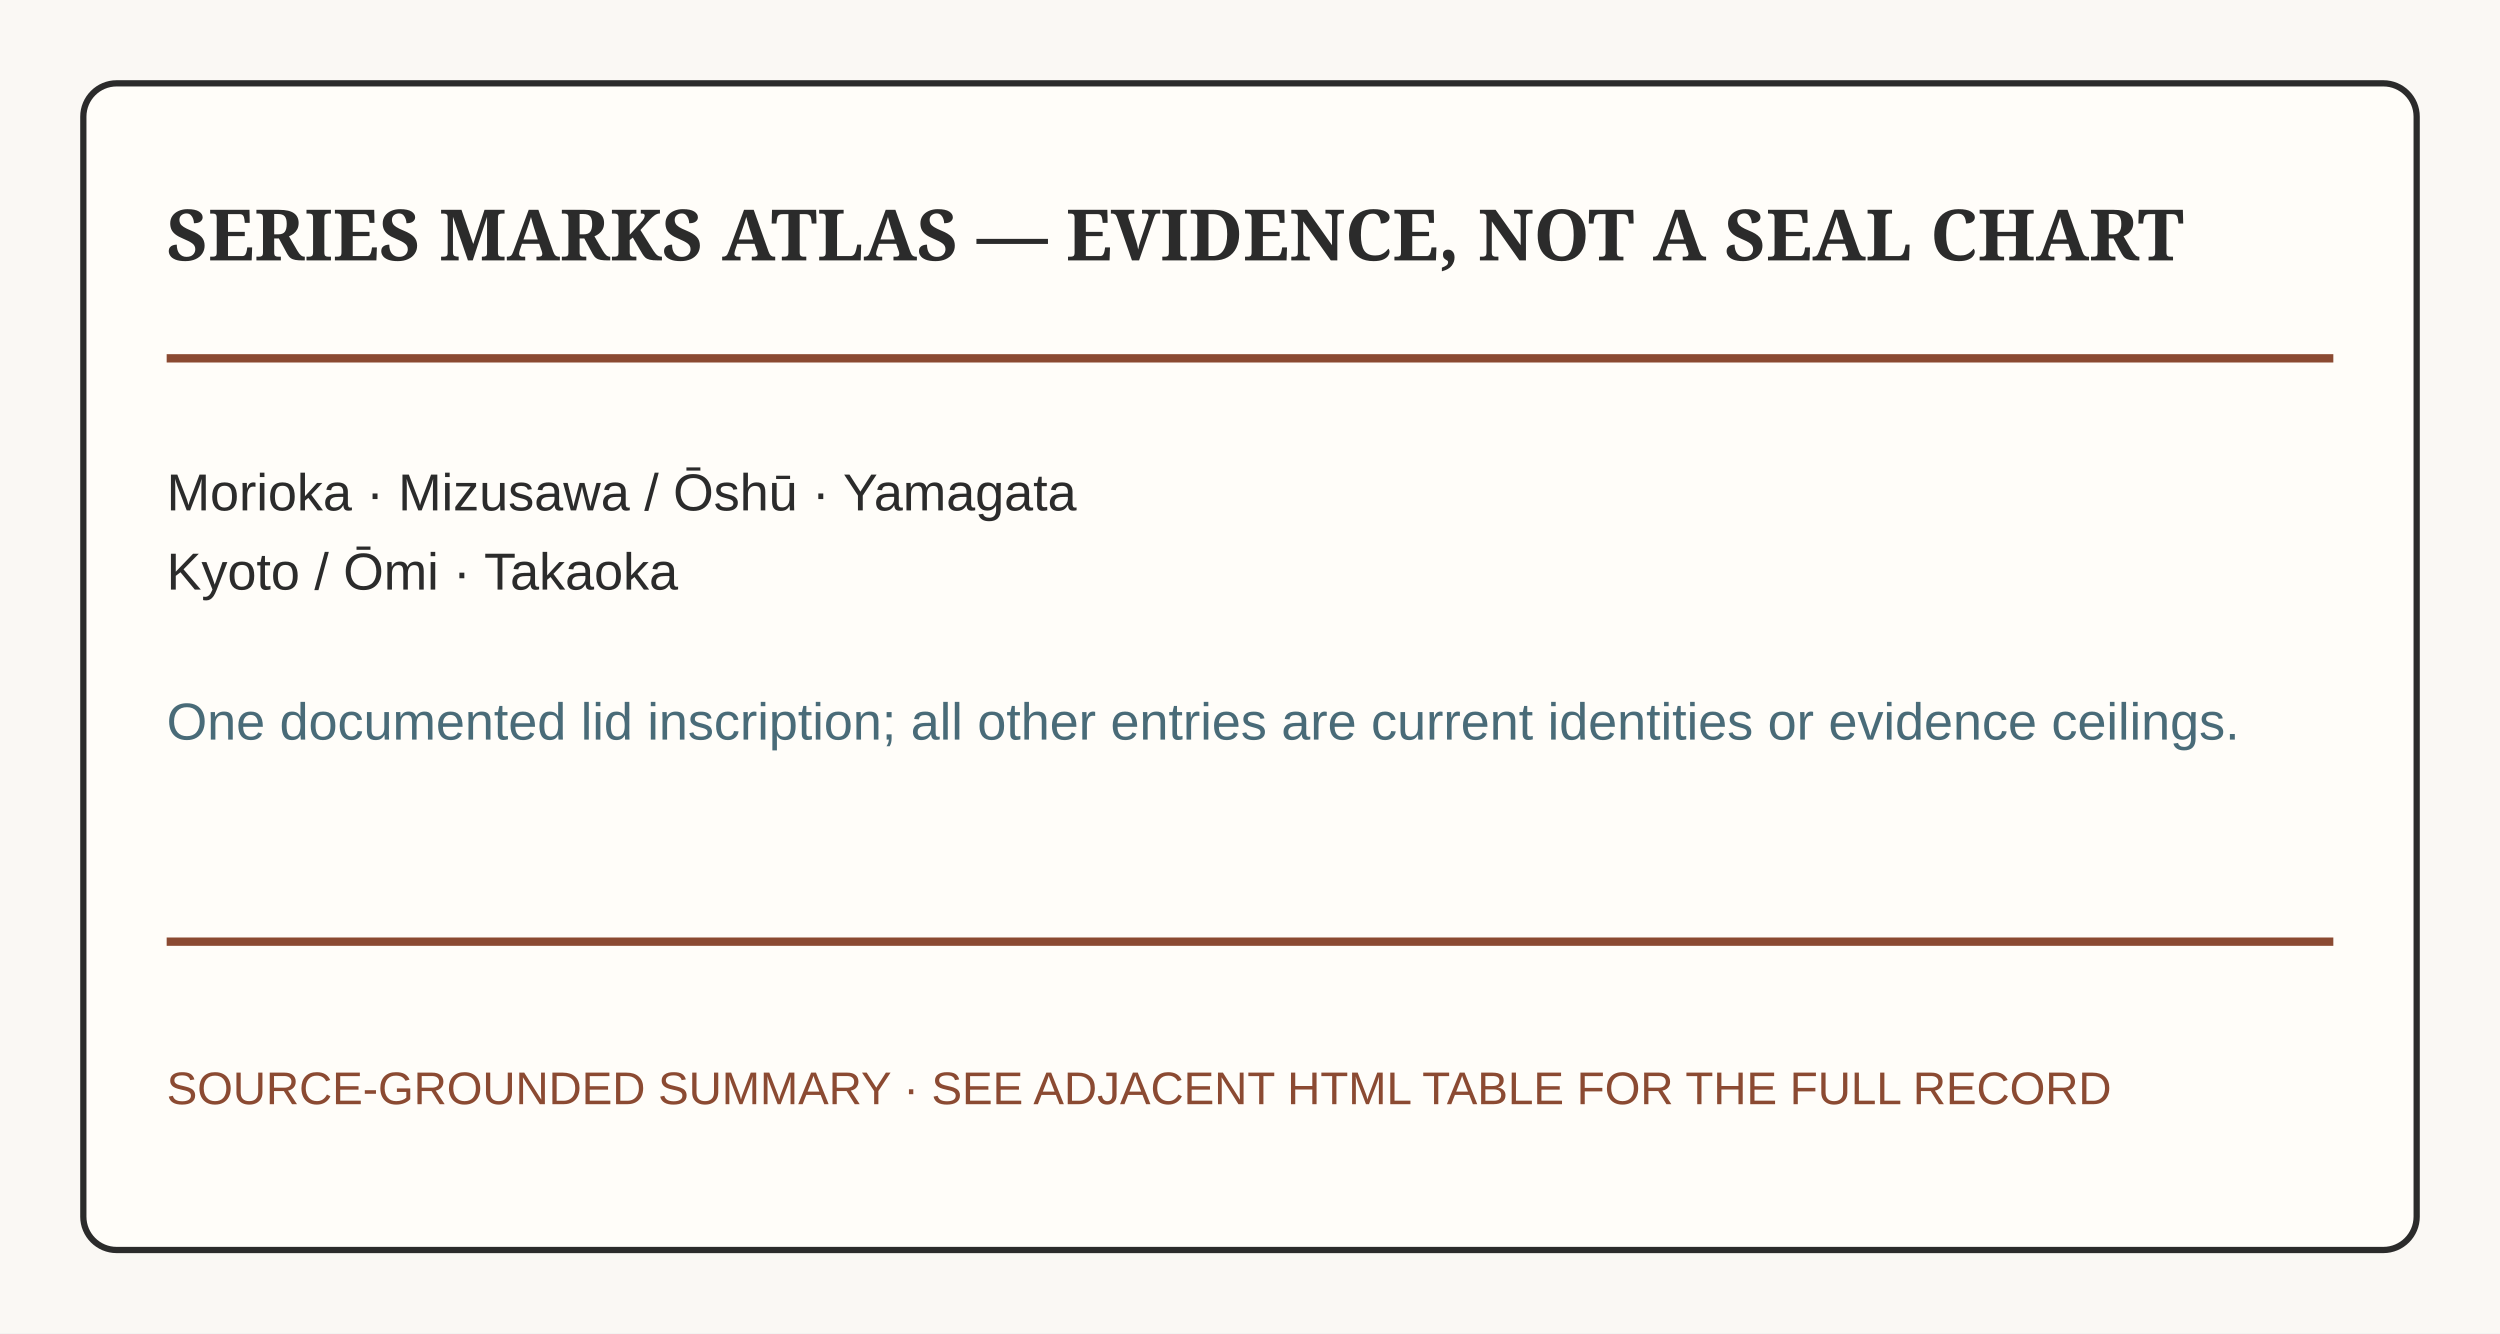
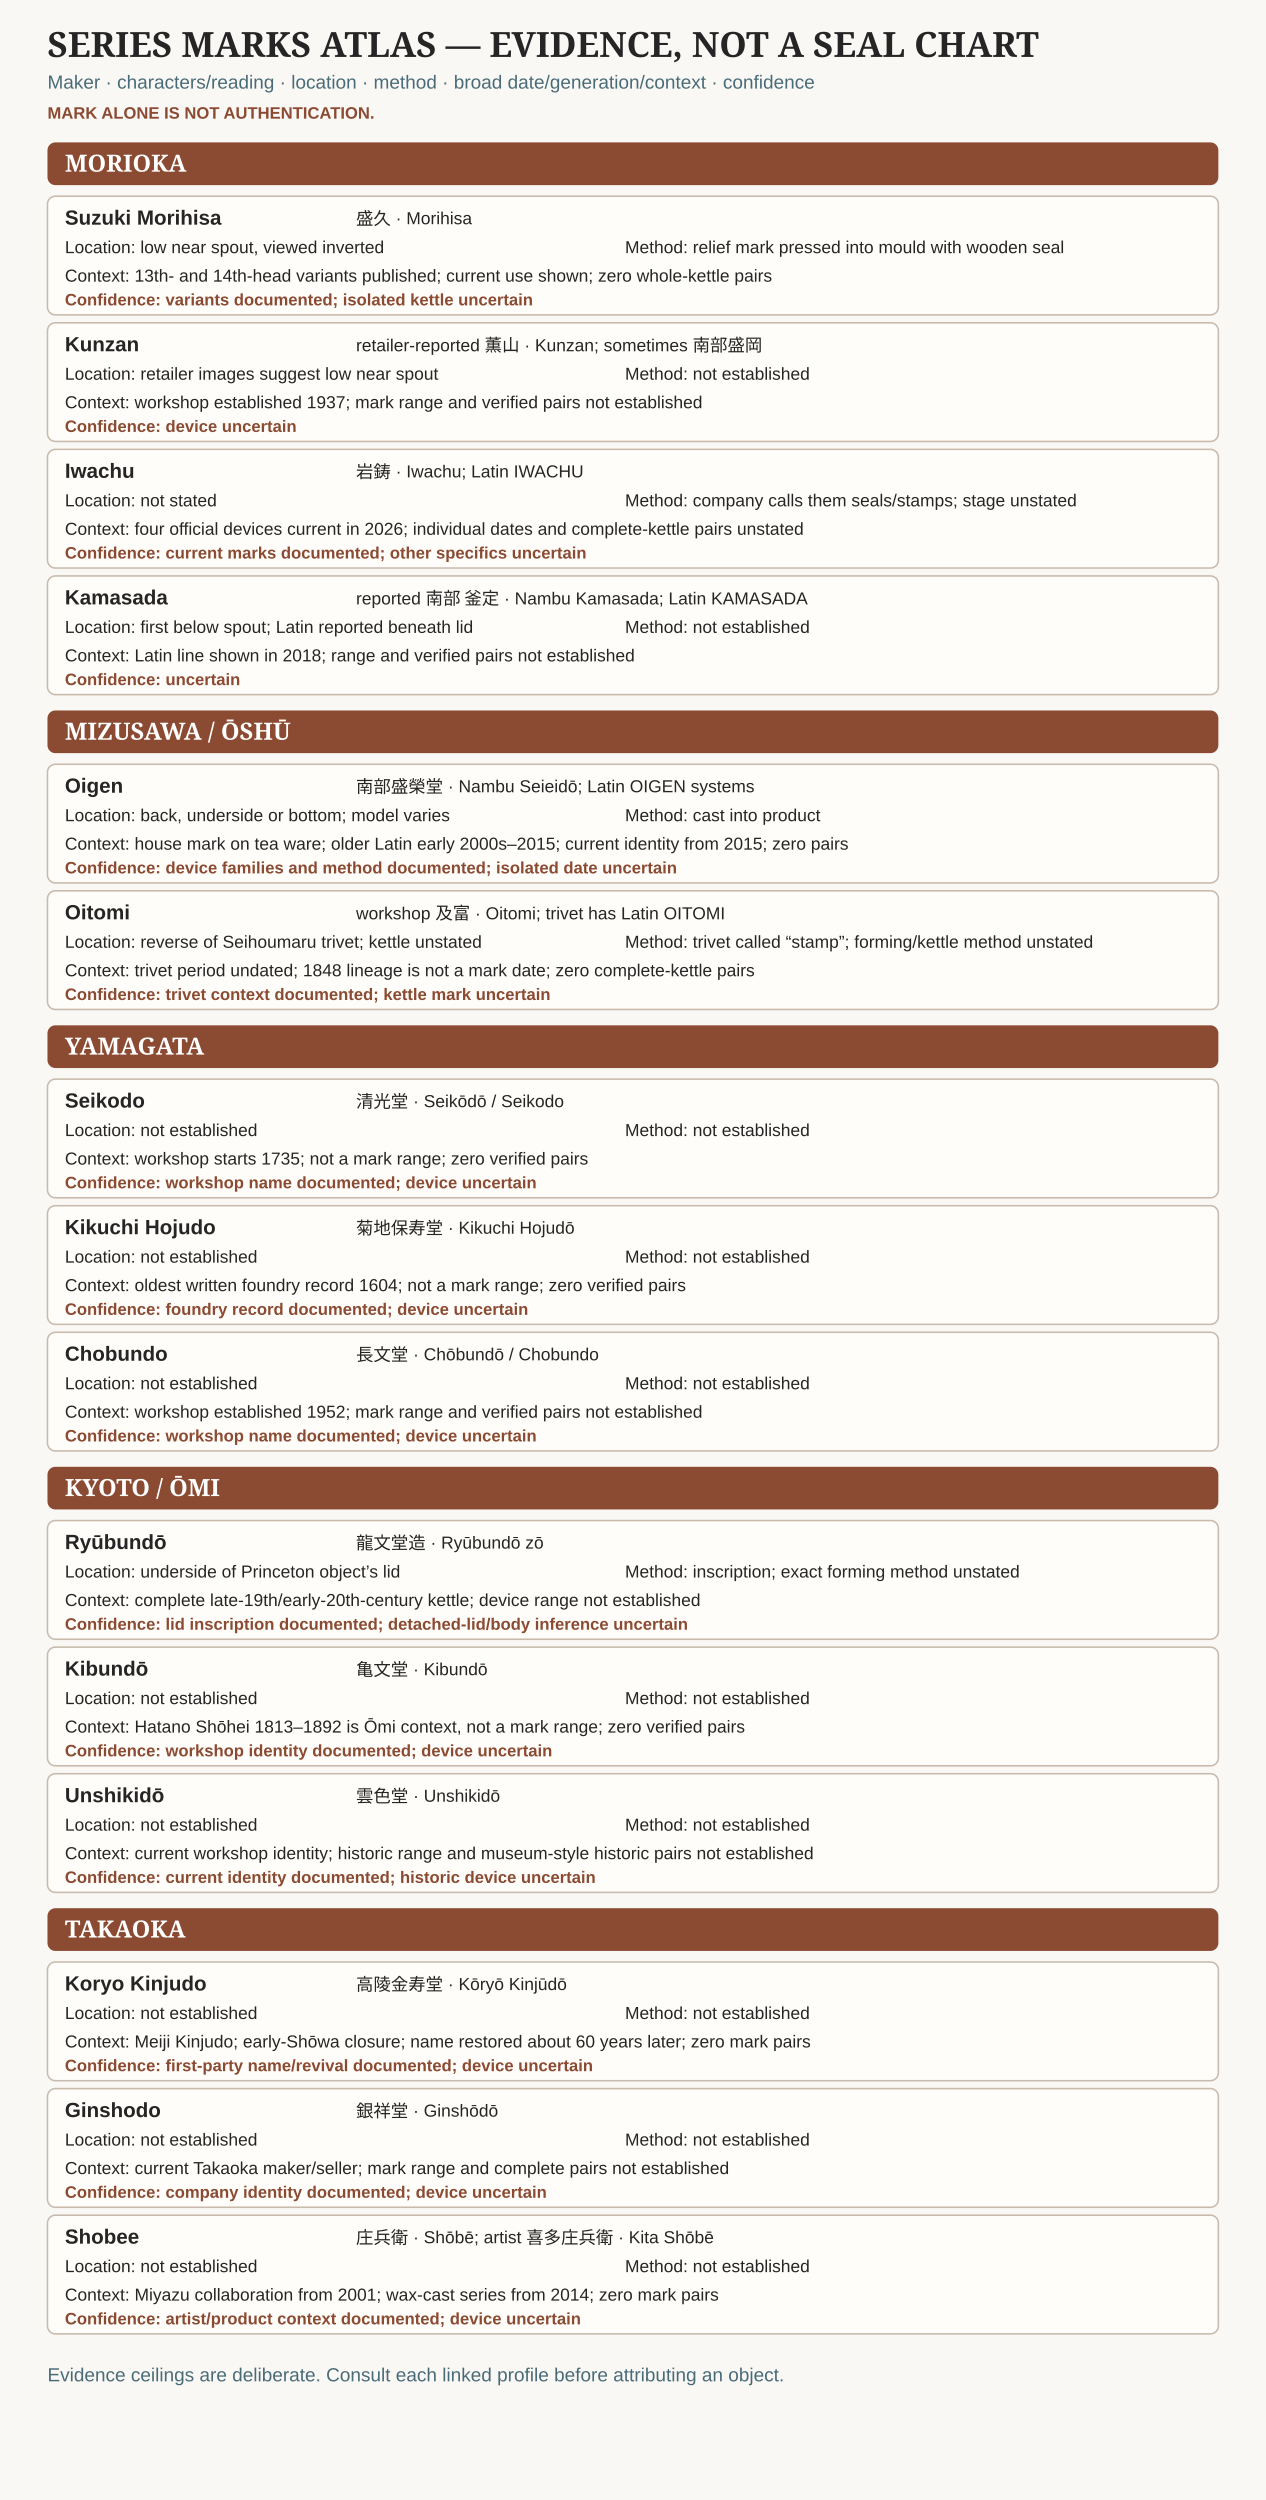
- <svg xmlns="http://www.w3.org/2000/svg" viewBox="0 0 1200 640" role="img" aria-labelledby="title desc">
-   <rect width="1200" height="640" fill="#faf8f4" />
-   <rect x="40" y="40" width="1120" height="560" rx="16" fill="#fffdf9" stroke="#2b2b2b" stroke-width="3" />
-   <path d="M80 172H1120M80 452H1120" stroke="#8b4a32" stroke-width="4" />
-   <text x="80" y="125" fill="#2b2b2b" font-family="Georgia, serif" font-size="34" font-weight="bold">SERIES MARKS ATLAS — EVIDENCE, NOT A SEAL CHART</text>
-   <text x="80" y="245" fill="#2b2b2b" font-family="Arial, sans-serif" font-size="25">Morioka · Mizusawa / Ōshū · Yamagata</text>
-   <text x="80" y="283" fill="#2b2b2b" font-family="Arial, sans-serif" font-size="25">Kyoto / Ōmi · Takaoka</text>
-   <text x="80" y="355" fill="#496b78" font-family="Arial, sans-serif" font-size="25">One documented lid inscription; all other entries are current identities or evidence ceilings.</text>
-   <text x="80" y="530" fill="#8b4a32" font-family="Arial, sans-serif" font-size="22">SOURCE-GROUNDED SUMMARY · SEE ADJACENT HTML TABLE FOR THE FULL RECORD</text>
+ <svg xmlns="http://www.w3.org/2000/svg" viewBox="0 0 1600 3160" role="img" aria-labelledby="title desc">
+   <style>
+     .title{font:700 44px Georgia,serif;fill:#252525}.sub{font:24px Arial,sans-serif;fill:#496b78}.region{font:700 30px Georgia,serif;fill:#fff}.maker{font:700 26px Arial,sans-serif;fill:#252525}.field{font:22px Arial,sans-serif;fill:#252525}.limit{font:700 21px Arial,sans-serif;fill:#8b4a32}.card{fill:#fffdf9;stroke:#c8bbae;stroke-width:2}.band{fill:#8b4a32}
+   </style>
+   <rect width="1600" height="3160" fill="#faf8f4" />
+   <text id="atlas-title" class="title" x="60" y="72">SERIES MARKS ATLAS — EVIDENCE, NOT A SEAL CHART</text>
+   <text class="sub" x="60" y="112">Maker · characters/reading · location · method · broad date/generation/context · confidence</text>
+   <text class="limit" x="60" y="150">MARK ALONE IS NOT AUTHENTICATION.</text>
+   <rect class="band" x="60" y="180" width="1480" height="54" rx="10" />
+   <text class="region" x="82" y="217">MORIOKA</text>
+   <g transform="translate(60 248)">
+     <rect class="card" width="1480" height="150" rx="10" />
+     <text class="maker" x="22" y="36">Suzuki Morihisa</text>
+     <text class="field" x="390" y="36">盛久 · Morihisa</text>
+     <text class="field" x="22" y="72">Location: low near spout, viewed inverted</text>
+     <text class="field" x="730" y="72">Method: relief mark pressed into mould with wooden seal</text>
+     <text class="field" x="22" y="108">Context: 13th- and 14th-head variants published; current use shown; zero whole-kettle pairs</text>
+     <text class="limit" x="22" y="138">Confidence: variants documented; isolated kettle uncertain</text>
+   </g>
+   <g transform="translate(60 408)">
+     <rect class="card" width="1480" height="150" rx="10" />
+     <text class="maker" x="22" y="36">Kunzan</text>
+     <text class="field" x="390" y="36">retailer-reported 薫山 · Kunzan; sometimes 南部盛岡</text>
+     <text class="field" x="22" y="72">Location: retailer images suggest low near spout</text>
+     <text class="field" x="730" y="72">Method: not established</text>
+     <text class="field" x="22" y="108">Context: workshop established 1937; mark range and verified pairs not established</text>
+     <text class="limit" x="22" y="138">Confidence: device uncertain</text>
+   </g>
+   <g transform="translate(60 568)">
+     <rect class="card" width="1480" height="150" rx="10" />
+     <text class="maker" x="22" y="36">Iwachu</text>
+     <text class="field" x="390" y="36">岩鋳 · Iwachu; Latin IWACHU</text>
+     <text class="field" x="22" y="72">Location: not stated</text>
+     <text class="field" x="730" y="72">Method: company calls them seals/stamps; stage unstated</text>
+     <text class="field" x="22" y="108">Context: four official devices current in 2026; individual dates and complete-kettle pairs unstated</text>
+     <text class="limit" x="22" y="138">Confidence: current marks documented; other specifics uncertain</text>
+   </g>
+   <g transform="translate(60 728)">
+     <rect class="card" width="1480" height="150" rx="10" />
+     <text class="maker" x="22" y="36">Kamasada</text>
+     <text class="field" x="390" y="36">reported 南部 釜定 · Nambu Kamasada; Latin KAMASADA</text>
+     <text class="field" x="22" y="72">Location: first below spout; Latin reported beneath lid</text>
+     <text class="field" x="730" y="72">Method: not established</text>
+     <text class="field" x="22" y="108">Context: Latin line shown in 2018; range and verified pairs not established</text>
+     <text class="limit" x="22" y="138">Confidence: uncertain</text>
+   </g>
+   <rect class="band" x="60" y="898" width="1480" height="54" rx="10" />
+   <text class="region" x="82" y="935">MIZUSAWA / ŌSHŪ</text>
+   <g transform="translate(60 966)">
+     <rect class="card" width="1480" height="150" rx="10" />
+     <text class="maker" x="22" y="36">Oigen</text>
+     <text class="field" x="390" y="36">南部盛榮堂 · Nambu Seieidō; Latin OIGEN systems</text>
+     <text class="field" x="22" y="72">Location: back, underside or bottom; model varies</text>
+     <text class="field" x="730" y="72">Method: cast into product</text>
+     <text class="field" x="22" y="108">Context: house mark on tea ware; older Latin early 2000s–2015; current identity from 2015; zero pairs</text>
+     <text class="limit" x="22" y="138">Confidence: device families and method documented; isolated date uncertain</text>
+   </g>
+   <g transform="translate(60 1126)">
+     <rect class="card" width="1480" height="150" rx="10" />
+     <text class="maker" x="22" y="36">Oitomi</text>
+     <text class="field" x="390" y="36">workshop 及富 · Oitomi; trivet has Latin OITOMI</text>
+     <text class="field" x="22" y="72">Location: reverse of Seihoumaru trivet; kettle unstated</text>
+     <text class="field" x="730" y="72">Method: trivet called “stamp”; forming/kettle method unstated</text>
+     <text class="field" x="22" y="108">Context: trivet period undated; 1848 lineage is not a mark date; zero complete-kettle pairs</text>
+     <text class="limit" x="22" y="138">Confidence: trivet context documented; kettle mark uncertain</text>
+   </g>
+   <rect class="band" x="60" y="1296" width="1480" height="54" rx="10" />
+   <text class="region" x="82" y="1333">YAMAGATA</text>
+   <g transform="translate(60 1364)">
+     <rect class="card" width="1480" height="150" rx="10" />
+     <text class="maker" x="22" y="36">Seikodo</text>
+     <text class="field" x="390" y="36">清光堂 · Seikōdō / Seikodo</text>
+     <text class="field" x="22" y="72">Location: not established</text>
+     <text class="field" x="730" y="72">Method: not established</text>
+     <text class="field" x="22" y="108">Context: workshop starts 1735; not a mark range; zero verified pairs</text>
+     <text class="limit" x="22" y="138">Confidence: workshop name documented; device uncertain</text>
+   </g>
+   <g transform="translate(60 1524)">
+     <rect class="card" width="1480" height="150" rx="10" />
+     <text class="maker" x="22" y="36">Kikuchi Hojudo</text>
+     <text class="field" x="390" y="36">菊地保寿堂 · Kikuchi Hojudō</text>
+     <text class="field" x="22" y="72">Location: not established</text>
+     <text class="field" x="730" y="72">Method: not established</text>
+     <text class="field" x="22" y="108">Context: oldest written foundry record 1604; not a mark range; zero verified pairs</text>
+     <text class="limit" x="22" y="138">Confidence: foundry record documented; device uncertain</text>
+   </g>
+   <g transform="translate(60 1684)">
+     <rect class="card" width="1480" height="150" rx="10" />
+     <text class="maker" x="22" y="36">Chobundo</text>
+     <text class="field" x="390" y="36">長文堂 · Chōbundō / Chobundo</text>
+     <text class="field" x="22" y="72">Location: not established</text>
+     <text class="field" x="730" y="72">Method: not established</text>
+     <text class="field" x="22" y="108">Context: workshop established 1952; mark range and verified pairs not established</text>
+     <text class="limit" x="22" y="138">Confidence: workshop name documented; device uncertain</text>
+   </g>
+   <rect class="band" x="60" y="1854" width="1480" height="54" rx="10" />
+   <text class="region" x="82" y="1891">KYOTO / ŌMI</text>
+   <g transform="translate(60 1922)">
+     <rect class="card" width="1480" height="150" rx="10" />
+     <text class="maker" x="22" y="36">Ryūbundō</text>
+     <text class="field" x="390" y="36">龍文堂造 · Ryūbundō zō</text>
+     <text class="field" x="22" y="72">Location: underside of Princeton object’s lid</text>
+     <text class="field" x="730" y="72">Method: inscription; exact forming method unstated</text>
+     <text class="field" x="22" y="108">Context: complete late-19th/early-20th-century kettle; device range not established</text>
+     <text class="limit" x="22" y="138">Confidence: lid inscription documented; detached-lid/body inference uncertain</text>
+   </g>
+   <g transform="translate(60 2082)">
+     <rect class="card" width="1480" height="150" rx="10" />
+     <text class="maker" x="22" y="36">Kibundō</text>
+     <text class="field" x="390" y="36">亀文堂 · Kibundō</text>
+     <text class="field" x="22" y="72">Location: not established</text>
+     <text class="field" x="730" y="72">Method: not established</text>
+     <text class="field" x="22" y="108">Context: Hatano Shōhei 1813–1892 is Ōmi context, not a mark range; zero verified pairs</text>
+     <text class="limit" x="22" y="138">Confidence: workshop identity documented; device uncertain</text>
+   </g>
+   <g transform="translate(60 2242)">
+     <rect class="card" width="1480" height="150" rx="10" />
+     <text class="maker" x="22" y="36">Unshikidō</text>
+     <text class="field" x="390" y="36">雲色堂 · Unshikidō</text>
+     <text class="field" x="22" y="72">Location: not established</text>
+     <text class="field" x="730" y="72">Method: not established</text>
+     <text class="field" x="22" y="108">Context: current workshop identity; historic range and museum-style historic pairs not established</text>
+     <text class="limit" x="22" y="138">Confidence: current identity documented; historic device uncertain</text>
+   </g>
+   <rect class="band" x="60" y="2412" width="1480" height="54" rx="10" />
+   <text class="region" x="82" y="2449">TAKAOKA</text>
+   <g transform="translate(60 2480)">
+     <rect class="card" width="1480" height="150" rx="10" />
+     <text class="maker" x="22" y="36">Koryo Kinjudo</text>
+     <text class="field" x="390" y="36">高陵金寿堂 · Kōryō Kinjūdō</text>
+     <text class="field" x="22" y="72">Location: not established</text>
+     <text class="field" x="730" y="72">Method: not established</text>
+     <text class="field" x="22" y="108">Context: Meiji Kinjudo; early-Shōwa closure; name restored about 60 years later; zero mark pairs</text>
+     <text class="limit" x="22" y="138">Confidence: first-party name/revival documented; device uncertain</text>
+   </g>
+   <g transform="translate(60 2640)">
+     <rect class="card" width="1480" height="150" rx="10" />
+     <text class="maker" x="22" y="36">Ginshodo</text>
+     <text class="field" x="390" y="36">銀祥堂 · Ginshōdō</text>
+     <text class="field" x="22" y="72">Location: not established</text>
+     <text class="field" x="730" y="72">Method: not established</text>
+     <text class="field" x="22" y="108">Context: current Takaoka maker/seller; mark range and complete pairs not established</text>
+     <text class="limit" x="22" y="138">Confidence: company identity documented; device uncertain</text>
+   </g>
+   <g transform="translate(60 2800)">
+     <rect class="card" width="1480" height="150" rx="10" />
+     <text class="maker" x="22" y="36">Shobee</text>
+     <text class="field" x="390" y="36">庄兵衛 · Shōbē; artist 喜多庄兵衛 · Kita Shōbē</text>
+     <text class="field" x="22" y="72">Location: not established</text>
+     <text class="field" x="730" y="72">Method: not established</text>
+     <text class="field" x="22" y="108">Context: Miyazu collaboration from 2001; wax-cast series from 2014; zero mark pairs</text>
+     <text class="limit" x="22" y="138">Confidence: artist/product context documented; device uncertain</text>
+   </g>
+   <text class="sub" x="60" y="3010">Evidence ceilings are deliberate. Consult each linked profile before attributing an object.</text>
</svg>
